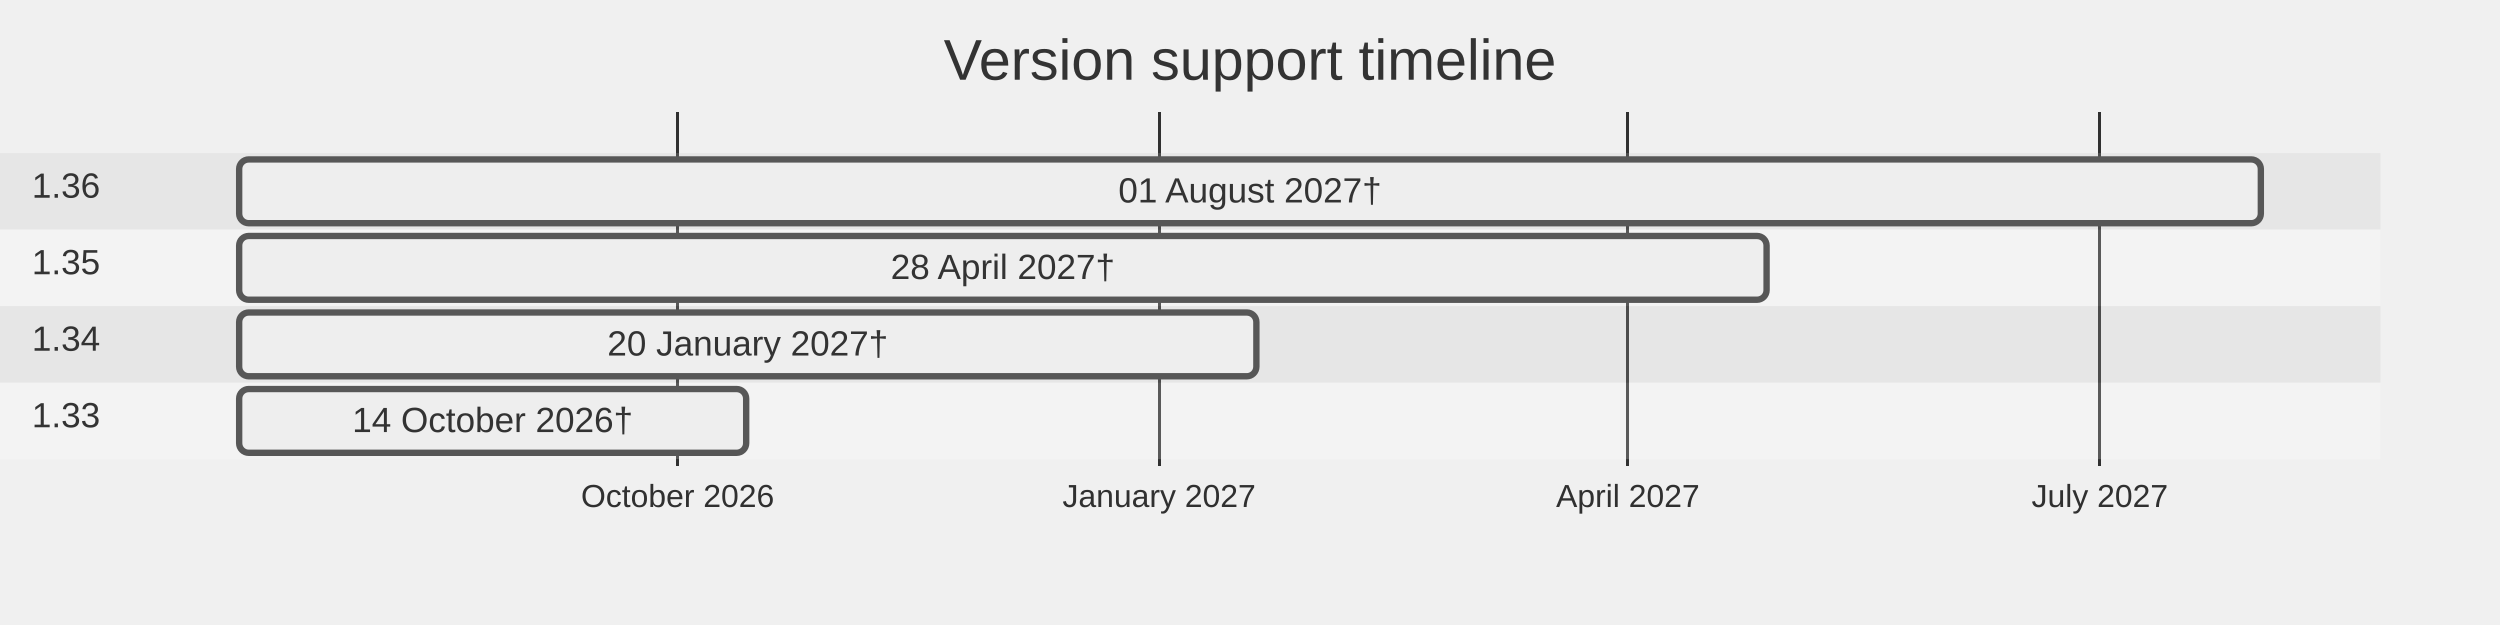
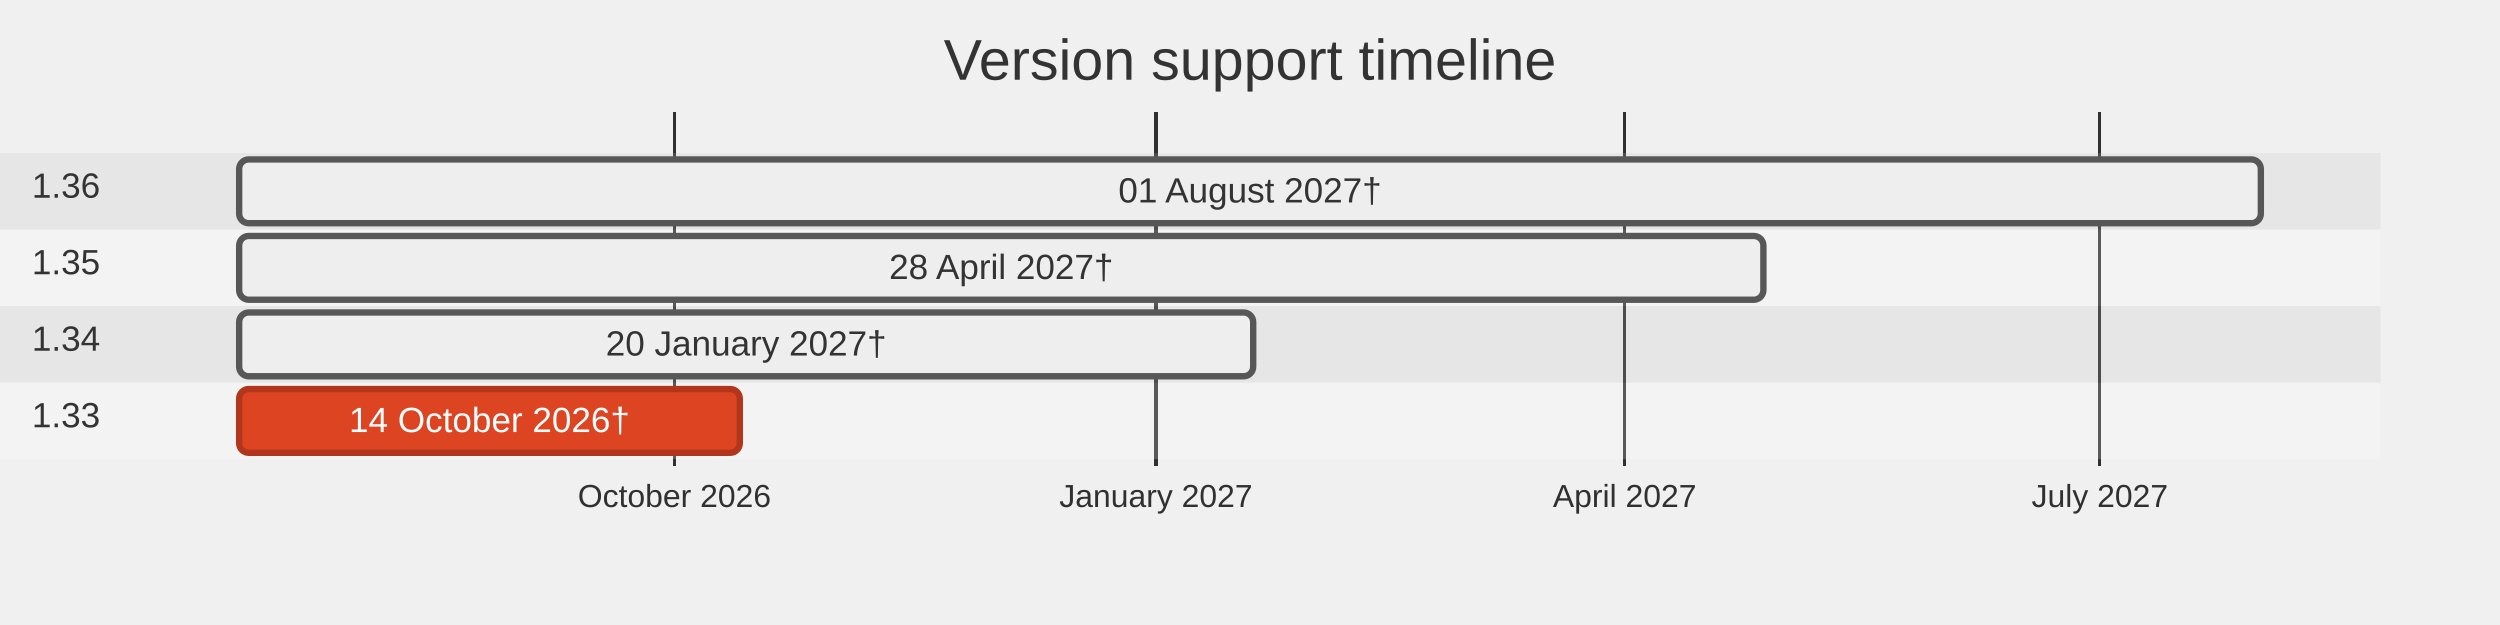
<svg xmlns="http://www.w3.org/2000/svg" id="my-svg" width="100%" viewBox="0 0 784 196" style="max-width: 784px; background-color: white;" role="graphics-document document" aria-roledescription="gantt">
  <style>#my-svg{font-family:"trebuchet ms",verdana,arial,sans-serif;font-size:16px;fill:#000000;}@keyframes edge-animation-frame{from{stroke-dashoffset:0;}}@keyframes dash{to{stroke-dashoffset:0;}}#my-svg .edge-animation-slow{stroke-dasharray:9,5!important;stroke-dashoffset:900;animation:dash 50s linear infinite;stroke-linecap:round;}#my-svg .edge-animation-fast{stroke-dasharray:9,5!important;stroke-dashoffset:900;animation:dash 20s linear infinite;stroke-linecap:round;}#my-svg .error-icon{fill:#552222;}#my-svg .error-text{fill:#552222;stroke:#552222;}#my-svg .edge-thickness-normal{stroke-width:1px;}#my-svg .edge-thickness-thick{stroke-width:3.5px;}#my-svg .edge-pattern-solid{stroke-dasharray:0;}#my-svg .edge-thickness-invisible{stroke-width:0;fill:none;}#my-svg .edge-pattern-dashed{stroke-dasharray:3;}#my-svg .edge-pattern-dotted{stroke-dasharray:2;}#my-svg .marker{fill:#666;stroke:#666;}#my-svg .marker.cross{stroke:#666;}#my-svg svg{font-family:"trebuchet ms",verdana,arial,sans-serif;font-size:16px;}#my-svg p{margin:0;}#my-svg .mermaid-main-font{font-family:"trebuchet ms",verdana,arial,sans-serif;}#my-svg .exclude-range{fill:#eeeeee;}#my-svg .section{stroke:none;opacity:0.2;}#my-svg .section0{fill:hsl(0, 0%, 73.922%);}#my-svg .section2{fill:hsl(0, 0%, 73.922%);}#my-svg .section1,#my-svg .section3{fill:white;opacity:0.2;}#my-svg .sectionTitle0{fill:#333;}#my-svg .sectionTitle1{fill:#333;}#my-svg .sectionTitle2{fill:#333;}#my-svg .sectionTitle3{fill:#333;}#my-svg .sectionTitle{text-anchor:start;font-family:"trebuchet ms",verdana,arial,sans-serif;}#my-svg .grid .tick{stroke:hsl(0, 0%, 90%);opacity:0.8;shape-rendering:crispEdges;}#my-svg .grid .tick text{font-family:"trebuchet ms",verdana,arial,sans-serif;fill:#000000;}#my-svg .grid path{stroke-width:0;}#my-svg .today{fill:none;stroke:#d42;stroke-width:2px;}#my-svg .task{stroke-width:2;}#my-svg .taskText{text-anchor:middle;font-family:"trebuchet ms",verdana,arial,sans-serif;}#my-svg .taskTextOutsideRight{fill:#333;text-anchor:start;font-family:"trebuchet ms",verdana,arial,sans-serif;}#my-svg .taskTextOutsideLeft{fill:#333;text-anchor:end;}#my-svg .task.clickable{cursor:pointer;}#my-svg .taskText.clickable{cursor:pointer;fill:#003163!important;font-weight:bold;}#my-svg .taskTextOutsideLeft.clickable{cursor:pointer;fill:#003163!important;font-weight:bold;}#my-svg .taskTextOutsideRight.clickable{cursor:pointer;fill:#003163!important;font-weight:bold;}#my-svg .taskText0,#my-svg .taskText1,#my-svg .taskText2,#my-svg .taskText3{fill:white;}#my-svg .task0,#my-svg .task1,#my-svg .task2,#my-svg .task3{fill:#707070;stroke:hsl(0, 0%, 33.922%);}#my-svg .taskTextOutside0,#my-svg .taskTextOutside2{fill:#333;}#my-svg .taskTextOutside1,#my-svg .taskTextOutside3{fill:#333;}#my-svg .active0,#my-svg .active1,#my-svg .active2,#my-svg .active3{fill:#eee;stroke:hsl(0, 0%, 33.922%);}#my-svg .activeText0,#my-svg .activeText1,#my-svg .activeText2,#my-svg .activeText3{fill:#333!important;}#my-svg .done0,#my-svg .done1,#my-svg .done2,#my-svg .done3{stroke:#666;fill:#bbb;stroke-width:2;}#my-svg .doneText0,#my-svg .doneText1,#my-svg .doneText2,#my-svg .doneText3{fill:#333!important;}#my-svg .doneText0.taskTextOutsideLeft,#my-svg .doneText0.taskTextOutsideRight,#my-svg .doneText1.taskTextOutsideLeft,#my-svg .doneText1.taskTextOutsideRight,#my-svg .doneText2.taskTextOutsideLeft,#my-svg .doneText2.taskTextOutsideRight,#my-svg .doneText3.taskTextOutsideLeft,#my-svg .doneText3.taskTextOutsideRight{fill:#333!important;}#my-svg .crit0,#my-svg .crit1,#my-svg .crit2,#my-svg .crit3{stroke:hsl(10.909, 73.333%, 40%);fill:#d42;stroke-width:2;}#my-svg .activeCrit0,#my-svg .activeCrit1,#my-svg .activeCrit2,#my-svg .activeCrit3{stroke:hsl(10.909, 73.333%, 40%);fill:#eee;stroke-width:2;}#my-svg .doneCrit0,#my-svg .doneCrit1,#my-svg .doneCrit2,#my-svg .doneCrit3{stroke:hsl(10.909, 73.333%, 40%);fill:#bbb;stroke-width:2;cursor:pointer;shape-rendering:crispEdges;}#my-svg .milestone{transform:rotate(45deg) scale(0.8,0.8);}#my-svg .milestoneText{font-style:italic;}#my-svg .doneCritText0,#my-svg .doneCritText1,#my-svg .doneCritText2,#my-svg .doneCritText3{fill:#333!important;}#my-svg .doneCritText0.taskTextOutsideLeft,#my-svg .doneCritText0.taskTextOutsideRight,#my-svg .doneCritText1.taskTextOutsideLeft,#my-svg .doneCritText1.taskTextOutsideRight,#my-svg .doneCritText2.taskTextOutsideLeft,#my-svg .doneCritText2.taskTextOutsideRight,#my-svg .doneCritText3.taskTextOutsideLeft,#my-svg .doneCritText3.taskTextOutsideRight{fill:#333!important;}#my-svg .vert{stroke:#d42;}#my-svg .vertText{font-size:15px;text-anchor:middle;fill:#d42!important;}#my-svg .activeCritText0,#my-svg .activeCritText1,#my-svg .activeCritText2,#my-svg .activeCritText3{fill:#333!important;}#my-svg .titleText{text-anchor:middle;font-size:18px;fill:#333;font-family:"trebuchet ms",verdana,arial,sans-serif;}#my-svg .node .neo-node{stroke:#999;}#my-svg [data-look="neo"].node rect,#my-svg [data-look="neo"].cluster rect,#my-svg [data-look="neo"].node polygon{stroke:url(#my-svg-gradient);filter:drop-shadow( 1px 2px 2px rgba(185,185,185,1));}#my-svg [data-look="neo"].swimlane.cluster rect{filter:none;}#my-svg [data-look="neo"].node path{stroke:url(#my-svg-gradient);stroke-width:1px;}#my-svg [data-look="neo"].node .outer-path{filter:drop-shadow( 1px 2px 2px rgba(185,185,185,1));}#my-svg [data-look="neo"].node .neo-line path{stroke:#999;filter:none;}#my-svg [data-look="neo"].node circle{stroke:url(#my-svg-gradient);filter:drop-shadow( 1px 2px 2px rgba(185,185,185,1));}#my-svg [data-look="neo"].node circle .state-start{fill:#000000;}#my-svg [data-look="neo"].icon-shape .icon{fill:url(#my-svg-gradient);filter:drop-shadow( 1px 2px 2px rgba(185,185,185,1));}#my-svg [data-look="neo"].icon-shape .icon-neo path{stroke:url(#my-svg-gradient);filter:drop-shadow( 1px 2px 2px rgba(185,185,185,1));}#my-svg :root{--mermaid-font-family:"trebuchet ms",verdana,arial,sans-serif;}</style>
  <g />
  <g class="grid" transform="translate(75, 146)" fill="none" font-size="10" font-family="sans-serif" text-anchor="middle">
    <path class="domain" stroke="currentColor" d="M0.5,-111V0.5H634.5V-111" />
-     <g class="tick" opacity="1" transform="translate(137.5,0)">
+     <g class="tick" opacity="1" transform="translate(136.5,0)">
      <line stroke="currentColor" y2="-111" />
      <text fill="#000" y="3" dy="1em" stroke="none" font-size="10" style="text-anchor: middle;"> October 2026</text>
    </g>
-     <g class="tick" opacity="1" transform="translate(288.5,0)">
+     <g class="tick" opacity="1" transform="translate(287.5,0)">
      <line stroke="currentColor" y2="-111" />
      <text fill="#000" y="3" dy="1em" stroke="none" font-size="10" style="text-anchor: middle;"> January 2027</text>
    </g>
-     <g class="tick" opacity="1" transform="translate(435.5,0)">
+     <g class="tick" opacity="1" transform="translate(434.5,0)">
      <line stroke="currentColor" y2="-111" />
      <text fill="#000" y="3" dy="1em" stroke="none" font-size="10" style="text-anchor: middle;"> April 2027</text>
    </g>
    <g class="tick" opacity="1" transform="translate(583.5,0)">
      <line stroke="currentColor" y2="-111" />
      <text fill="#000" y="3" dy="1em" stroke="none" font-size="10" style="text-anchor: middle;"> July 2027</text>
    </g>
  </g>
  <g>
    <rect x="0" y="48" width="746.5" height="24" class="section section0" />
    <rect x="0" y="72" width="746.5" height="24" class="section section1" />
    <rect x="0" y="96" width="746.5" height="24" class="section section2" />
    <rect x="0" y="120" width="746.5" height="24" class="section section3" />
  </g>
  <g>
    <rect id="my-svg-task1" rx="3" ry="3" x="75" y="50" width="634" height="20" transform-origin="392px 60px" class="task active0" />
-     <rect id="my-svg-task2" rx="3" ry="3" x="75" y="74" width="479" height="20" transform-origin="314.5px 84px" class="task active1" />
-     <rect id="my-svg-task3" rx="3" ry="3" x="75" y="98" width="319" height="20" transform-origin="234.5px 108px" class="task active2" />
-     <rect id="my-svg-task4" rx="3" ry="3" x="75" y="122" width="159" height="20" transform-origin="154.5px 132px" class="task active3" />
+     <rect id="my-svg-task2" rx="3" ry="3" x="75" y="74" width="478" height="20" transform-origin="314px 84px" class="task active1" />
+     <rect id="my-svg-task3" rx="3" ry="3" x="75" y="98" width="318" height="20" transform-origin="234px 108px" class="task active2" />
+     <rect id="my-svg-task4" rx="3" ry="3" x="75" y="122" width="157" height="20" transform-origin="153.5px 132px" class="task crit3" />
    <text id="my-svg-task1-text" font-size="11" x="392" y="63.5" class="taskText taskText0 activeText0 width-93.47900390625">01 August 2027†     </text>
-     <text id="my-svg-task2-text" font-size="11" x="314.5" y="87.5" class="taskText taskText1 activeText1 width-80.12646484375">28 April 2027†      </text>
-     <text id="my-svg-task3-text" font-size="11" x="234.5" y="111.5" class="taskText taskText2 activeText2 width-96.685546875">20 January 2027†    </text>
-     <text id="my-svg-task4-text" font-size="11" x="154.5" y="135.5" class="taskText taskText3 activeText3 width-99.005859375">14 October 2026†    </text>
+     <text id="my-svg-task2-text" font-size="11" x="314" y="87.5" class="taskText taskText1 activeText1 width-80.12646484375">28 April 2027†      </text>
+     <text id="my-svg-task3-text" font-size="11" x="234" y="111.5" class="taskText taskText2 activeText2 width-96.685546875">20 January 2027†    </text>
+     <text id="my-svg-task4-text" font-size="11" x="153.5" y="135.5" class="taskText taskText3  critText3 width-99.005859375">14 October 2026†    </text>
  </g>
  <g>
    <text dy="0em" x="10" y="62" font-size="11" class="sectionTitle sectionTitle0">
      <tspan alignment-baseline="central" x="10">1.36</tspan>
    </text>
    <text dy="0em" x="10" y="86" font-size="11" class="sectionTitle sectionTitle1">
      <tspan alignment-baseline="central" x="10">1.35</tspan>
    </text>
    <text dy="0em" x="10" y="110" font-size="11" class="sectionTitle sectionTitle2">
      <tspan alignment-baseline="central" x="10">1.34</tspan>
    </text>
    <text dy="0em" x="10" y="134" font-size="11" class="sectionTitle sectionTitle3">
      <tspan alignment-baseline="central" x="10">1.33</tspan>
    </text>
  </g>
  <text x="392" y="25" class="titleText">Version support timeline</text>
</svg>
